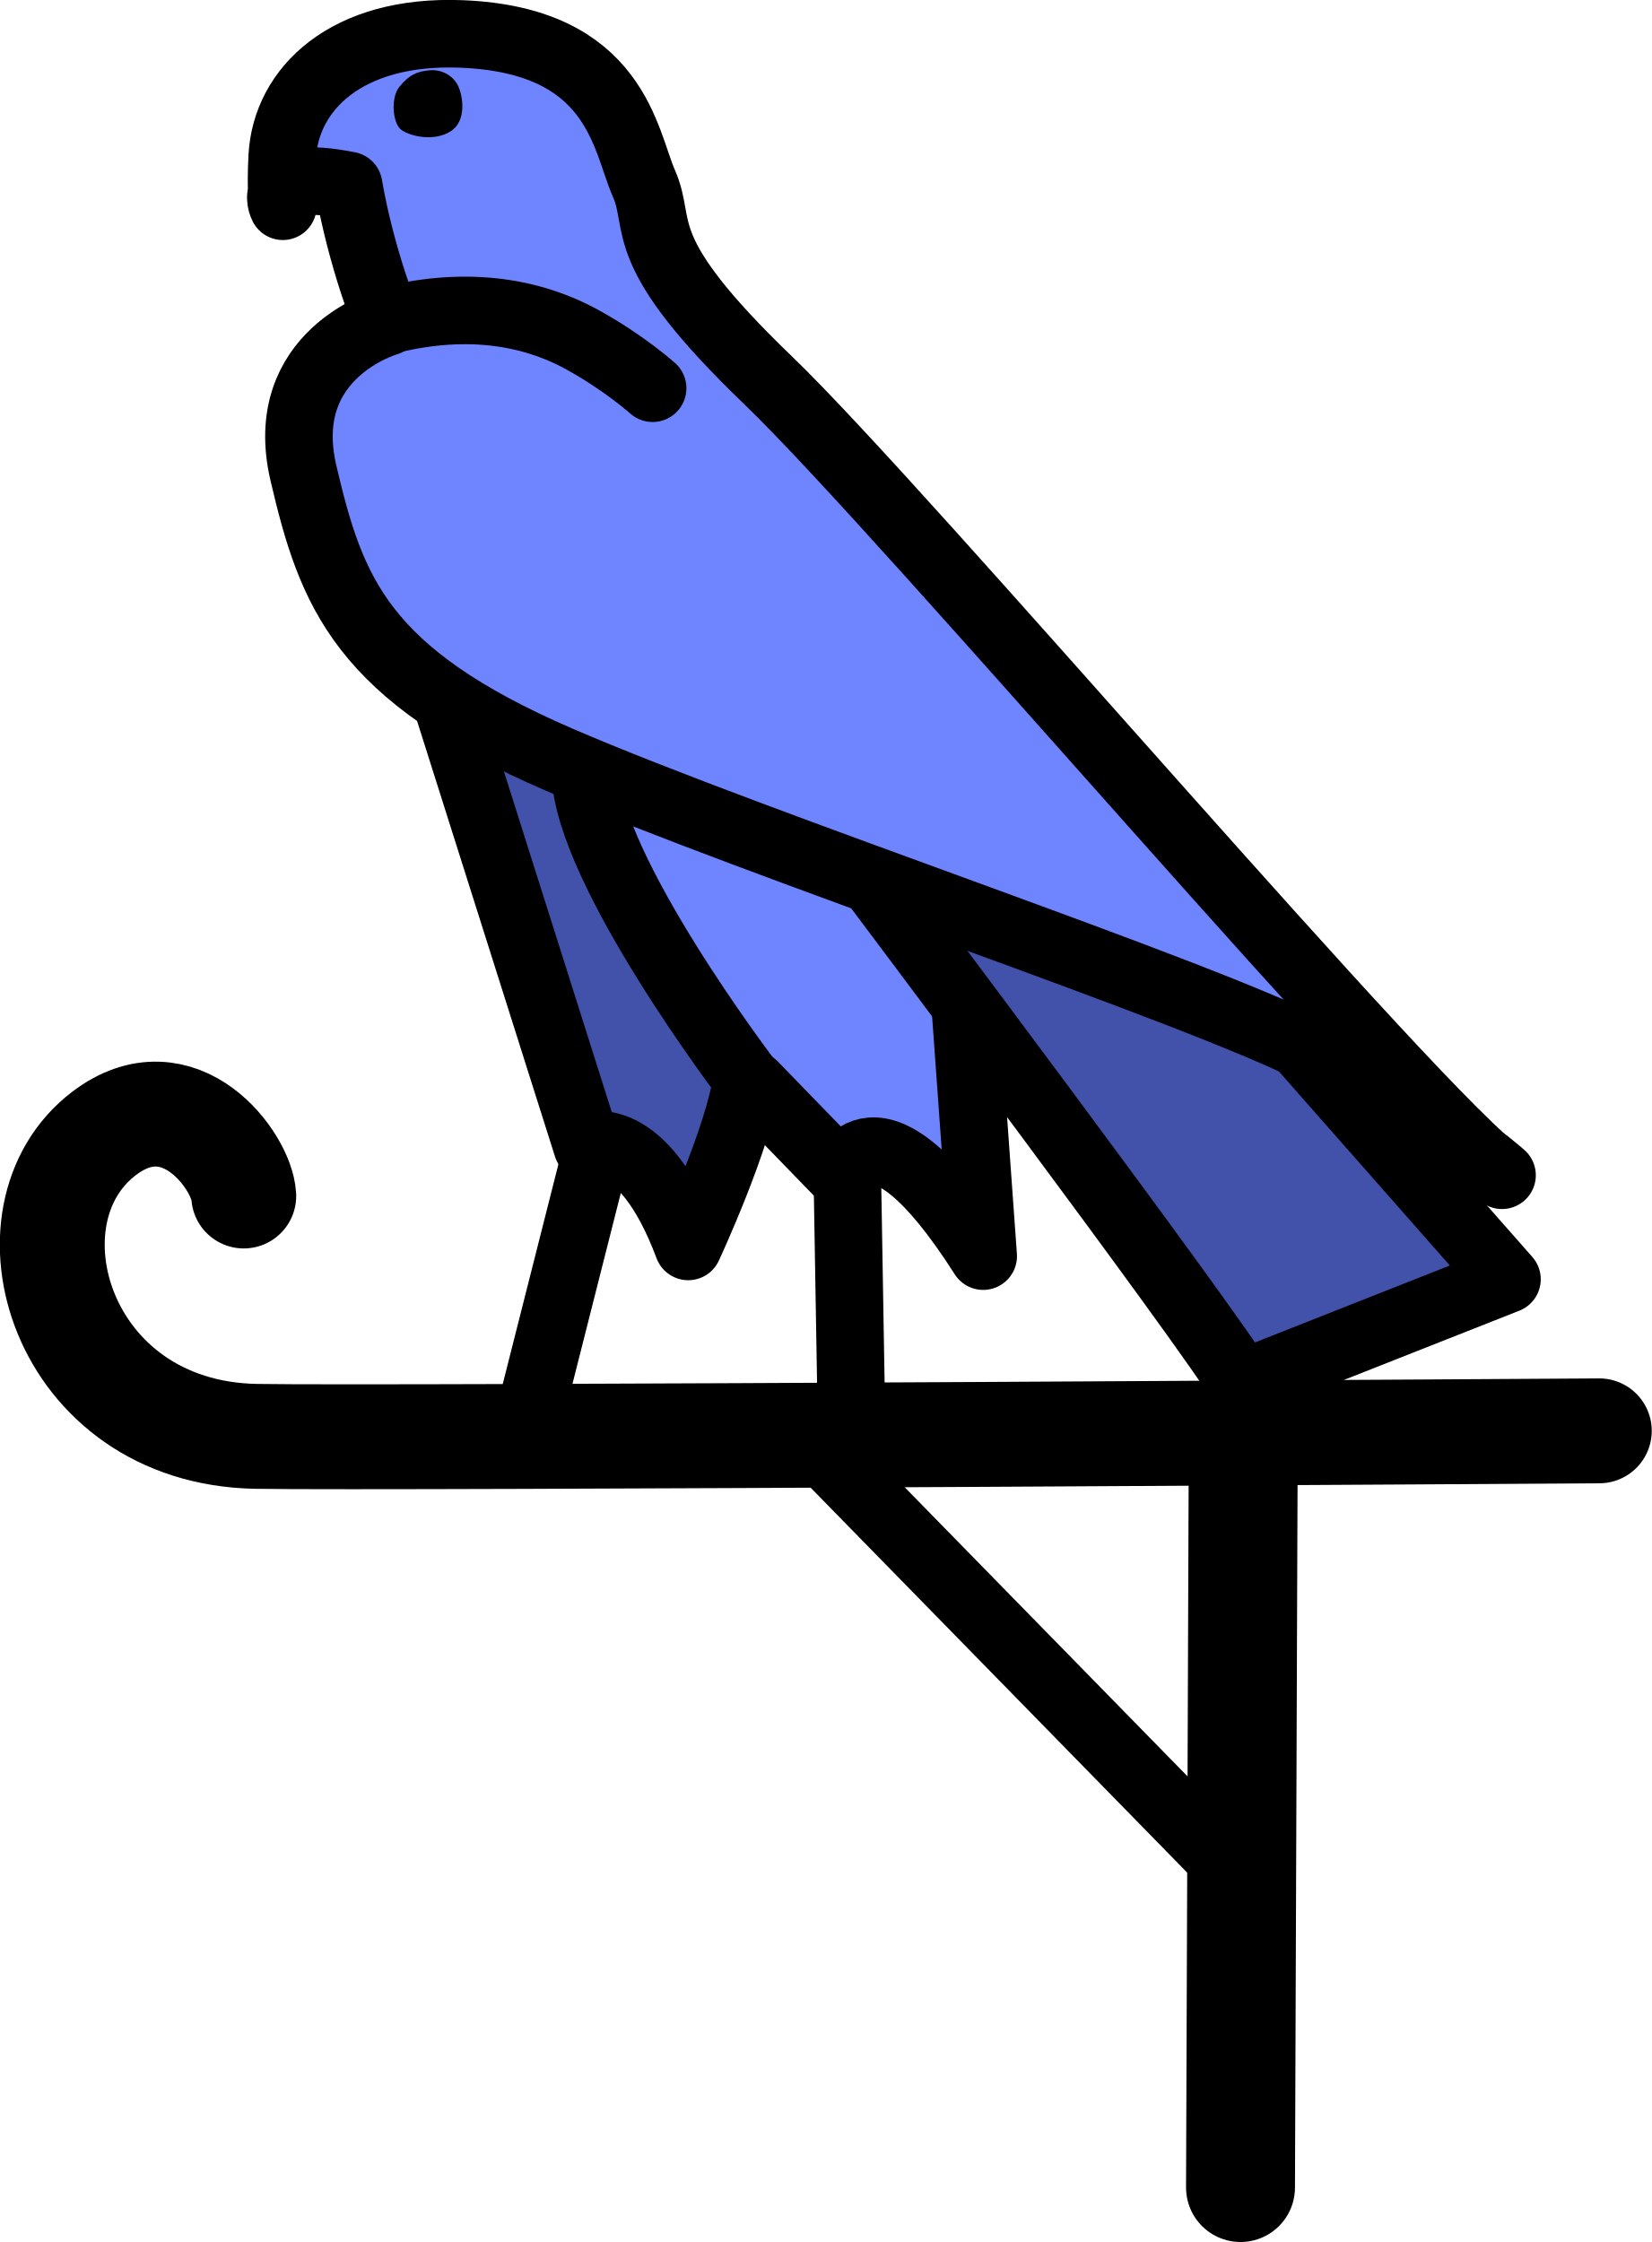
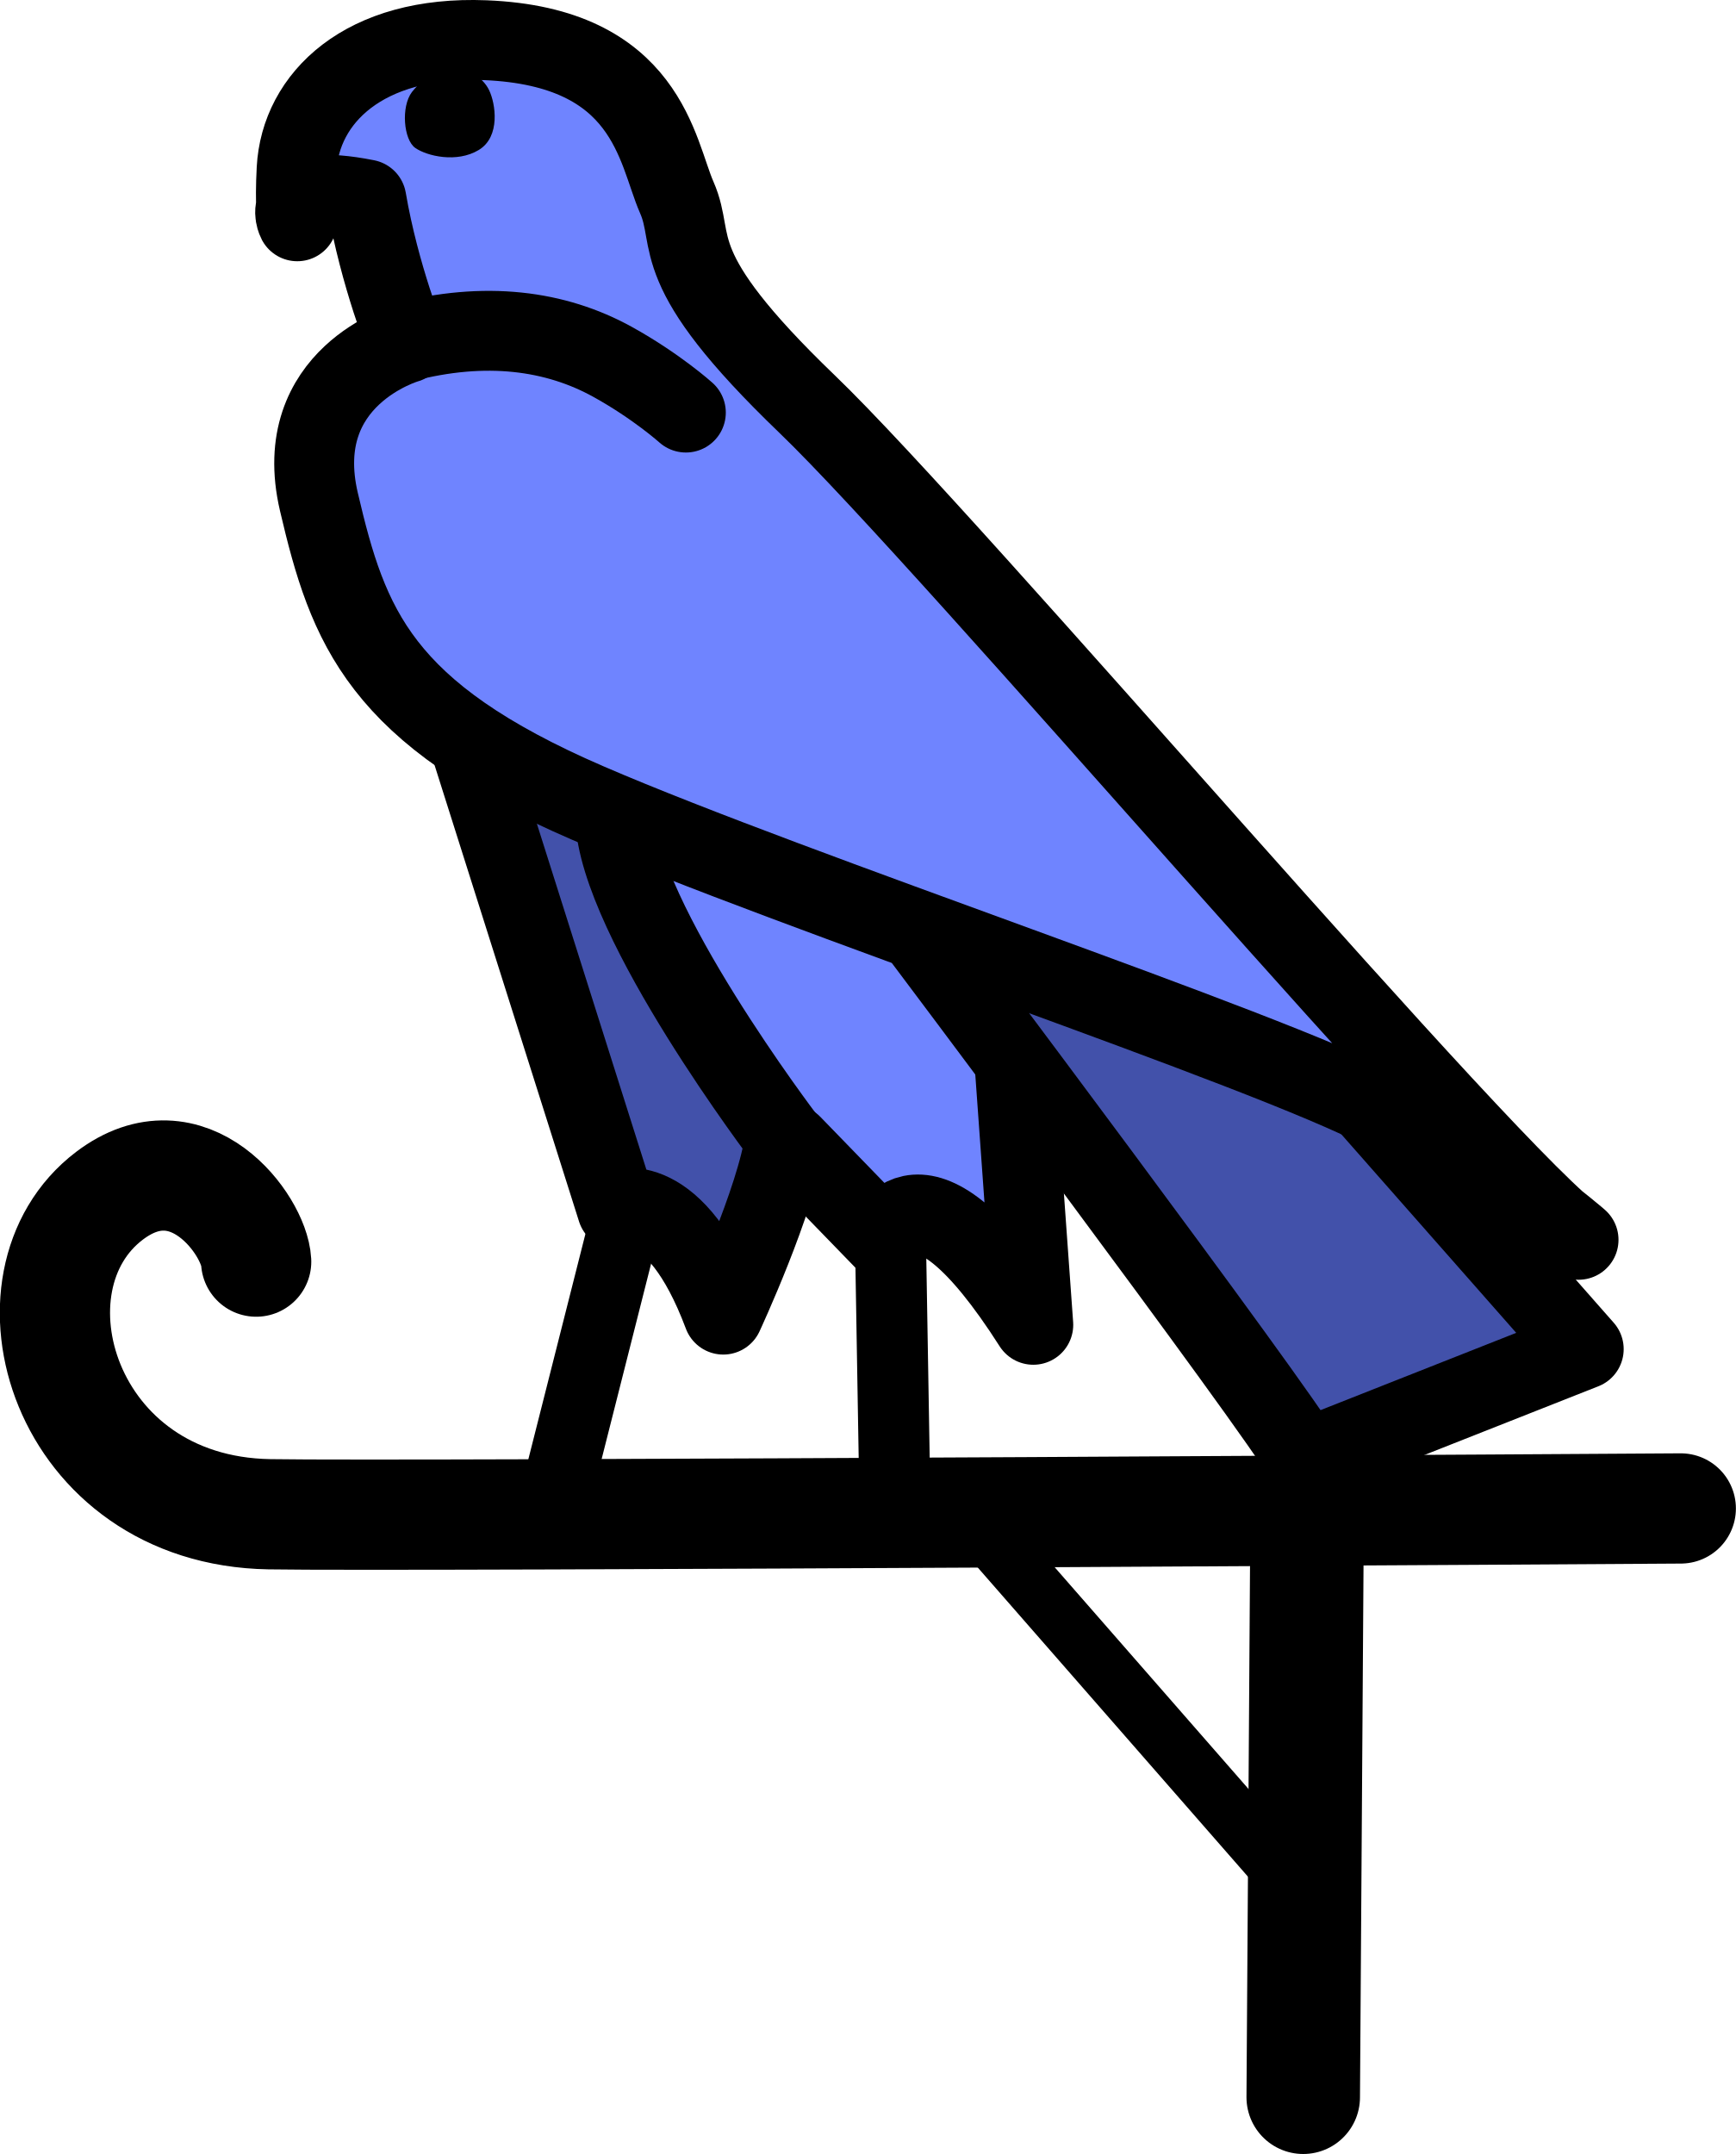
- <svg xmlns="http://www.w3.org/2000/svg" version="1.1" id="svg1" width="195.619" height="265.539" viewBox="0 0 195.619 265.539" xml:space="preserve">
+ <svg xmlns="http://www.w3.org/2000/svg" version="1.1" id="svg1" width="195.619" height="242.717" viewBox="0 0 195.619 242.717" xml:space="preserve">
  <defs id="defs1" />
-   <g id="g1" transform="translate(-238.0192,-199.5211)">
-     <path style="fill:none;fill-opacity:1;stroke:#000000;stroke-width:12.9;stroke-linecap:round;stroke-linejoin:bevel;stroke-miterlimit:13.2;stroke-dasharray:none;stroke-opacity:1;paint-order:markers fill stroke" d="m 384.935,458.61 0.322,-87.809" id="path4" />
+   <g id="g1" transform="translate(-238.0192,-199.013)">
+     <path style="fill:none;fill-opacity:1;stroke:#000000;stroke-width:12.791;stroke-linecap:round;stroke-linejoin:bevel;stroke-miterlimit:13.2;stroke-dasharray:none;stroke-opacity:1;paint-order:markers fill stroke" d="m 384.88,435.334 0.431,-64.587" id="path4" />
    <path style="fill:none;fill-opacity:1;stroke:#000000;stroke-width:12.422;stroke-linecap:round;stroke-linejoin:bevel;stroke-miterlimit:13.2;stroke-dasharray:none;stroke-opacity:1;paint-order:markers fill stroke" d="m 427.427,368.988 c 0,0 -143.695,0.92 -159.064,0.653 -23.275,-0.405 -30.702,-26.265 -18.002,-35.89 8.95,-6.783 16.305,3.344 16.526,7.423" id="path5" />
-     <path style="fill:none;fill-opacity:1;stroke:#000000;stroke-width:8;stroke-linecap:round;stroke-linejoin:bevel;stroke-miterlimit:13.2;stroke-dasharray:none;stroke-opacity:1;paint-order:markers fill stroke" d="m 333.931,369.905 50.61,51.738" id="path6" />
-     <path style="fill:#6f84ff;fill-opacity:1;stroke:#000000;stroke-width:8;stroke-linecap:round;stroke-linejoin:round;stroke-miterlimit:13.2;stroke-dasharray:none;stroke-opacity:1;paint-order:markers fill stroke" d="m 327.233,327.995 10.473,10.795 c 0,0 3.706,-10.956 16.756,9.506 l -3.867,-53.813 -49.624,-14.501 7.089,40.602 z" id="path14" />
-     <path style="fill:#4251aa;fill-opacity:1;stroke:#000000;stroke-width:8;stroke-linecap:round;stroke-linejoin:round;stroke-miterlimit:13.2;stroke-dasharray:none;stroke-opacity:1;paint-order:markers fill stroke" d="m 291.043,283.121 16.519,52.179 c 0,0 6.494,-2.734 11.962,11.848 0,0 6.038,-12.988 6.95,-19.823 0,0 -18.798,-24.722 -19.14,-36.229 -0.342,-11.507 -16.292,-7.975 -16.292,-7.975 z" id="path13" />
-     <path style="fill:#4251aa;fill-opacity:1;stroke:#000000;stroke-width:8;stroke-linecap:round;stroke-linejoin:round;stroke-miterlimit:13.2;stroke-dasharray:none;stroke-opacity:1;paint-order:markers fill stroke" d="m 341.25,303.666 c 0,0 40.44,53.813 43.824,59.774 l 31.418,-12.406 -27.39,-31.096 z" id="path12" />
-     <path style="fill:#6f84ff;fill-opacity:1;stroke:#000000;stroke-width:8;stroke-linecap:round;stroke-linejoin:round;stroke-miterlimit:13.2;stroke-dasharray:none;stroke-opacity:1;paint-order:markers fill stroke" d="m 415.907,338.717 c -9.342,-6.152 -70.692,-78.553 -86.926,-94.161 -16.235,-15.608 -12.418,-18.114 -14.697,-23.298 -2.279,-5.184 -3.247,-16.975 -21.589,-17.716 -13.68,-0.552 -20.826,6.551 -21.251,14.513 -0.219,4.11 0.074,5.895 0.074,5.895 0,0 -2.384,-4.481 7.791,-2.464 1.481,8.658 4.557,16.178 4.557,16.178 0,0 -13.216,3.76 -9.912,17.887 3.304,14.127 6.836,23.811 30.305,33.95 23.469,10.139 76.217,27.57 89.661,34.634 13.443,7.063 21.988,14.583 21.988,14.583 z" id="path10" />
-     <path style="fill:none;fill-opacity:1;stroke:#000000;stroke-width:8;stroke-linecap:round;stroke-linejoin:round;stroke-miterlimit:13.2;stroke-dasharray:none;stroke-opacity:1;paint-order:markers fill stroke" d="m 315.31,245.503 c 0,0 -3.322,-2.986 -8.255,-5.712 -6.411,-3.542 -14.334,-4.63 -23.646,-2.183" id="path11" />
+     <path style="fill:none;fill-opacity:1;stroke:#000000;stroke-width:6.55;stroke-linecap:round;stroke-linejoin:bevel;stroke-miterlimit:13.2;stroke-dasharray:none;stroke-opacity:1;paint-order:markers fill stroke" d="m 345.773,367.891 39.171,44.81" id="path6" />
+     <path style="fill:#6f84ff;fill-opacity:1;stroke:#000000;stroke-width:9;stroke-linecap:round;stroke-linejoin:round;stroke-miterlimit:13.2;stroke-dasharray:none;stroke-opacity:1;paint-order:markers fill stroke" d="m 327.233,327.995 10.473,10.795 c 0,0 3.706,-10.956 16.756,9.506 l -3.867,-53.813 -49.624,-14.501 7.089,40.602 z" id="path14" />
+     <path style="fill:#4251aa;fill-opacity:1;stroke:#000000;stroke-width:9;stroke-linecap:round;stroke-linejoin:round;stroke-miterlimit:13.2;stroke-dasharray:none;stroke-opacity:1;paint-order:markers fill stroke" d="m 291.043,283.121 16.519,52.179 c 0,0 6.494,-2.734 11.962,11.848 0,0 6.038,-12.988 6.95,-19.823 0,0 -18.798,-24.722 -19.14,-36.229 -0.342,-11.507 -16.292,-7.975 -16.292,-7.975 z" id="path13" />
+     <path style="fill:#4251aa;fill-opacity:1;stroke:#000000;stroke-width:9;stroke-linecap:round;stroke-linejoin:round;stroke-miterlimit:13.2;stroke-dasharray:none;stroke-opacity:1;paint-order:markers fill stroke" d="m 341.25,303.666 c 0,0 40.44,53.813 43.824,59.774 l 31.418,-12.406 -27.39,-31.096 z" id="path12" />
+     <path style="fill:#6f84ff;fill-opacity:1;stroke:#000000;stroke-width:9;stroke-linecap:round;stroke-linejoin:round;stroke-miterlimit:13.2;stroke-dasharray:none;stroke-opacity:1;paint-order:markers fill stroke" d="m 415.907,338.717 c -9.342,-6.152 -70.692,-78.553 -86.926,-94.161 -16.235,-15.608 -12.418,-18.114 -14.697,-23.298 -2.279,-5.184 -3.247,-16.975 -21.589,-17.716 -13.68,-0.552 -20.826,6.551 -21.251,14.513 -0.219,4.11 0.074,5.895 0.074,5.895 0,0 -2.384,-4.481 7.791,-2.464 1.481,8.658 4.557,16.178 4.557,16.178 0,0 -13.216,3.76 -9.912,17.887 3.304,14.127 6.836,23.811 30.305,33.95 23.469,10.139 76.217,27.57 89.661,34.634 13.443,7.063 21.988,14.583 21.988,14.583 z" id="path10" />
+     <path style="fill:none;fill-opacity:1;stroke:#000000;stroke-width:9;stroke-linecap:round;stroke-linejoin:round;stroke-miterlimit:13.2;stroke-dasharray:none;stroke-opacity:1;paint-order:markers fill stroke" d="m 315.31,245.503 c 0,0 -3.322,-2.986 -8.255,-5.712 -6.411,-3.542 -14.334,-4.63 -23.646,-2.183" id="path11" />
    <path style="fill:none;fill-opacity:1;stroke:#000000;stroke-width:8;stroke-linecap:round;stroke-linejoin:round;stroke-miterlimit:13.2;stroke-dasharray:none;stroke-opacity:1;paint-order:markers fill stroke" d="m 308.624,336.05 -7.734,30.532" id="path15" />
    <path style="fill:none;fill-opacity:1;stroke:#000000;stroke-width:8;stroke-linecap:round;stroke-linejoin:round;stroke-miterlimit:13.2;stroke-dasharray:none;stroke-opacity:1;paint-order:markers fill stroke" d="m 338.35,337.662 0.483,28.437" id="path16" />
-     <path style="fill:#000000;fill-opacity:1;stroke:none;stroke-width:8.408;stroke-linecap:butt;stroke-linejoin:round;stroke-miterlimit:15;stroke-dasharray:none;stroke-opacity:1" d="m 285.274,209.858 c 1.239,-1.546 2.223,-1.887 3.644,-2.014 1.421,-0.128 2.769,0.638 3.352,1.844 0.583,1.206 1.057,4.213 -0.935,5.419 -1.992,1.206 -4.7,0.553 -5.757,-0.184 -1.057,-0.738 -1.312,-3.731 -0.304,-5.064 z" id="path6-5-5" />
+     <path style="fill:#000000;fill-opacity:1;stroke:none;stroke-width:10.454;stroke-linecap:butt;stroke-linejoin:round;stroke-miterlimit:15;stroke-dasharray:none;stroke-opacity:1" d="m 284.439,209.385 c 1.54,-1.923 2.763,-2.346 4.53,-2.505 1.767,-0.159 3.443,0.794 4.168,2.293 0.725,1.499 1.314,5.238 -1.163,6.738 -2.477,1.499 -5.844,0.688 -7.158,-0.229 -1.314,-0.917 -1.631,-4.639 -0.378,-6.297 z" id="path6-5-5" />
  </g>
</svg>
